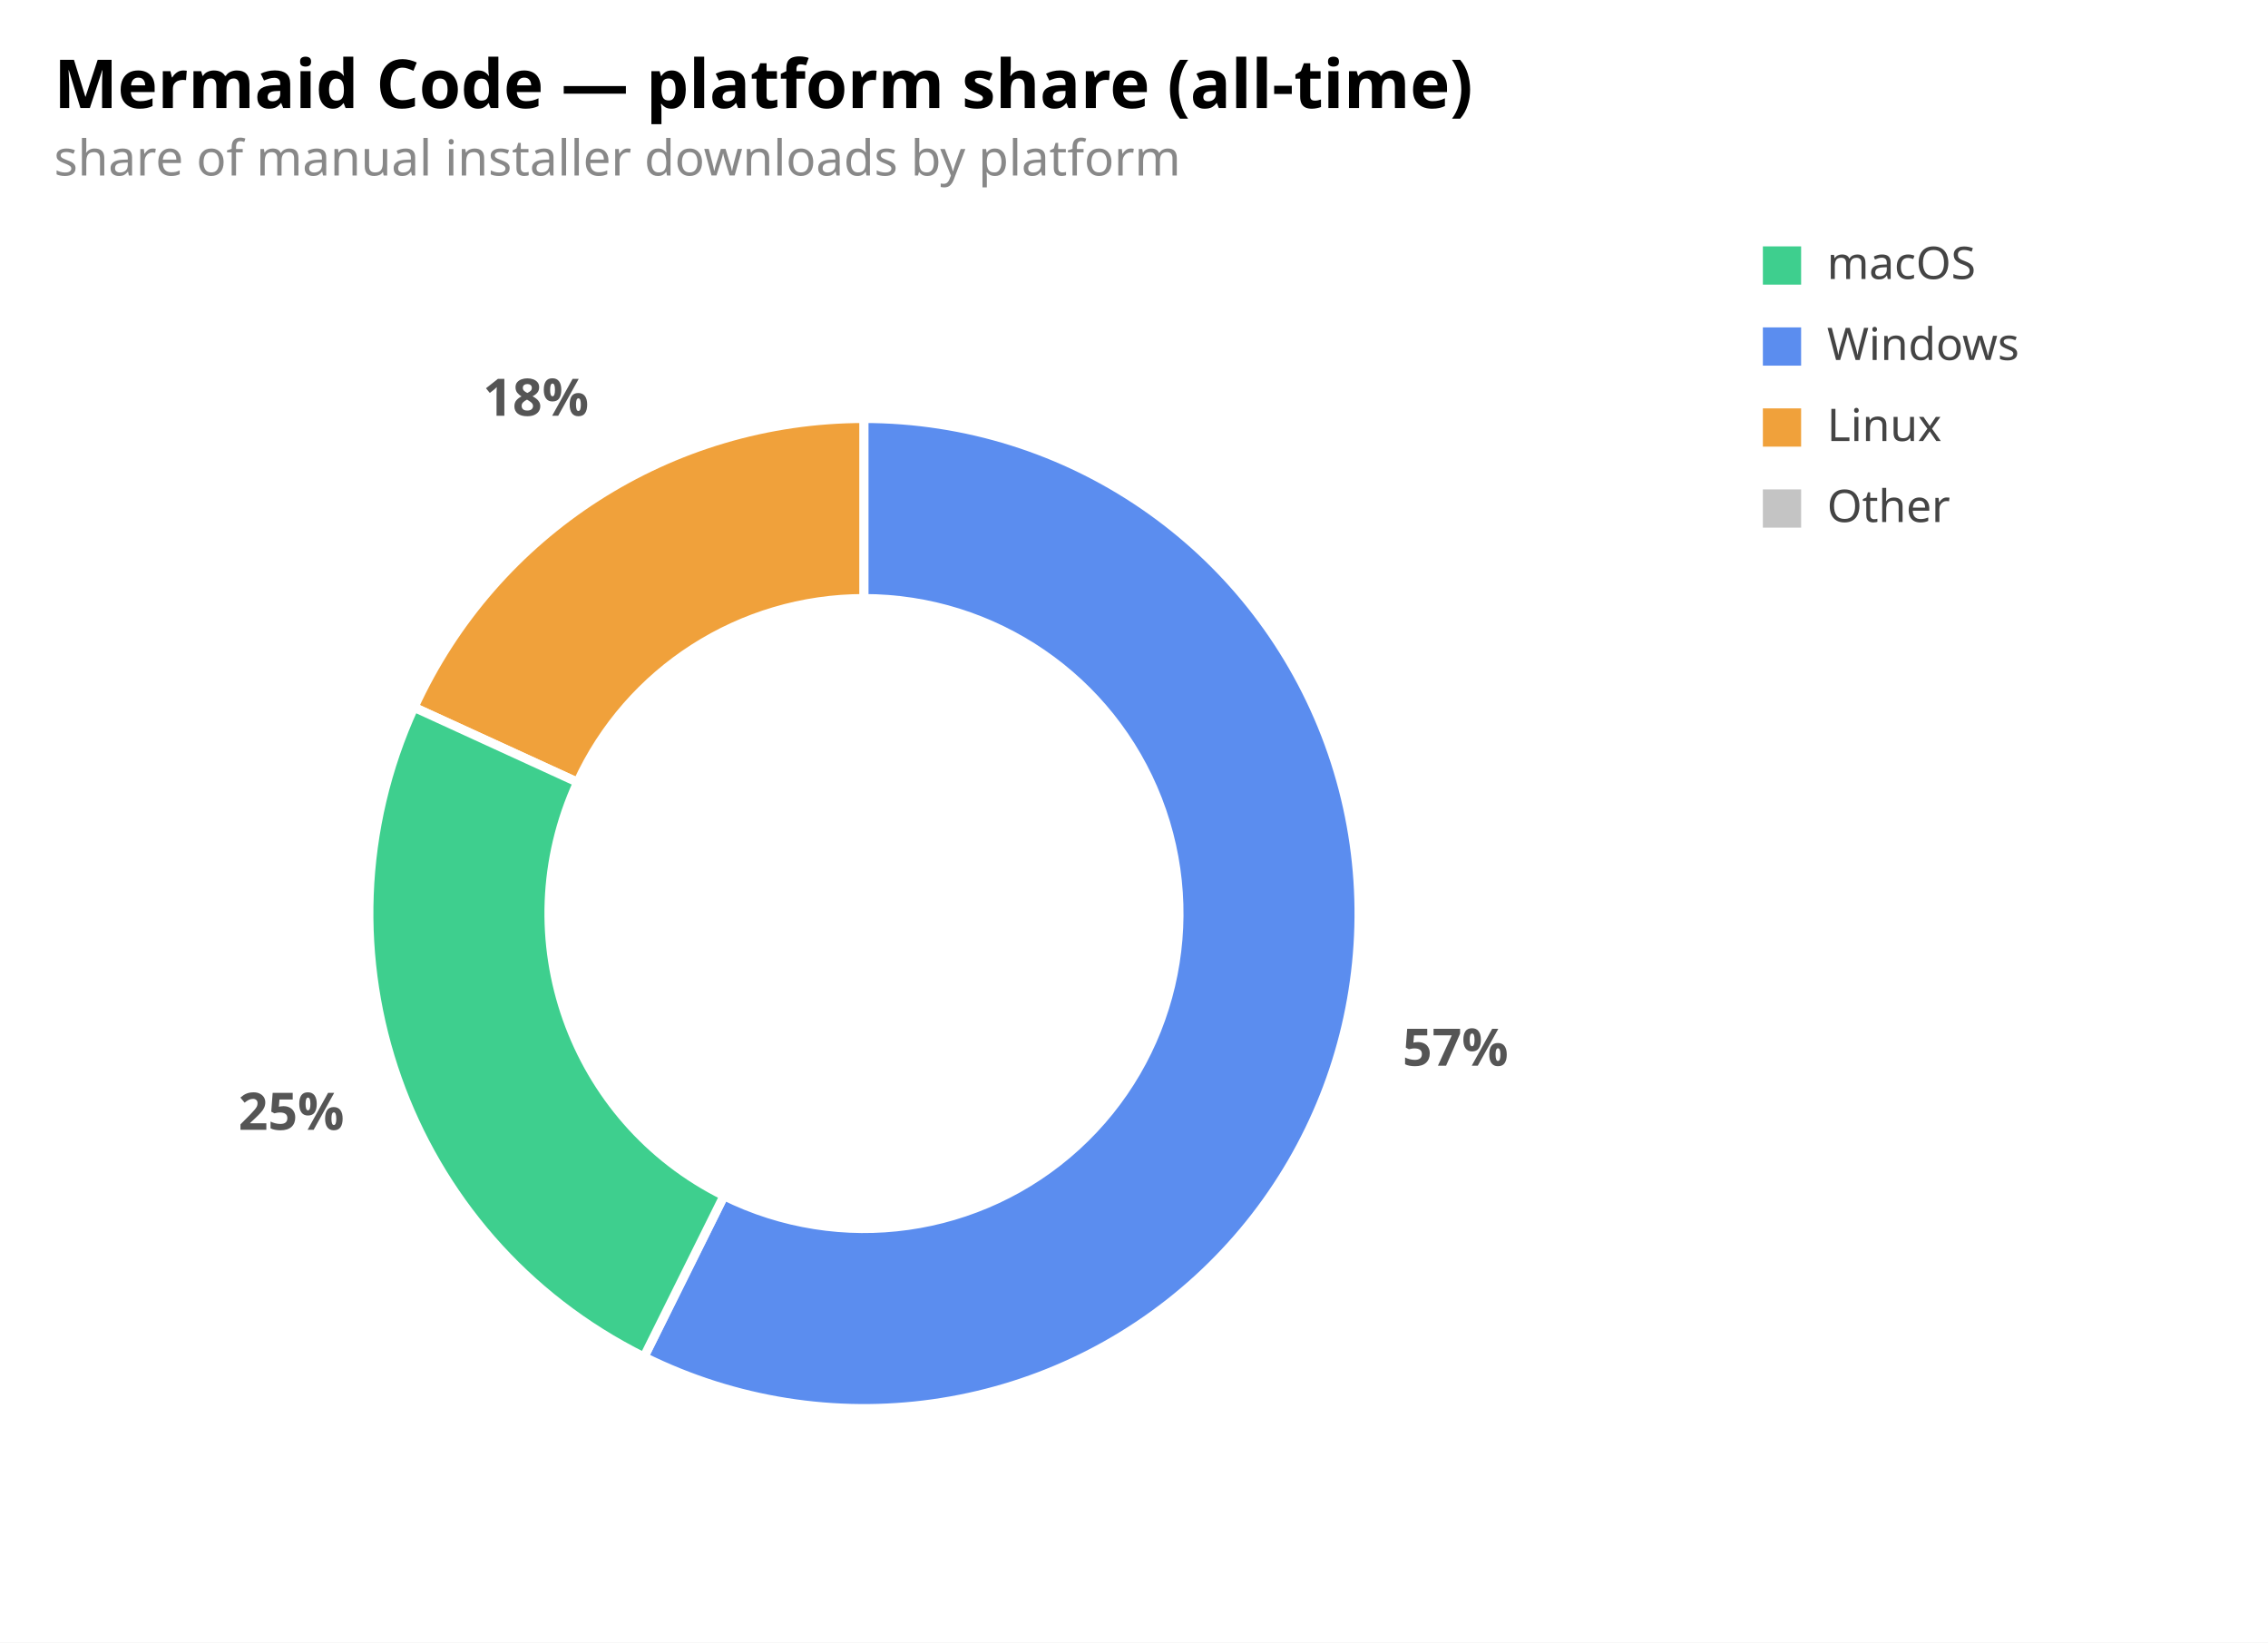
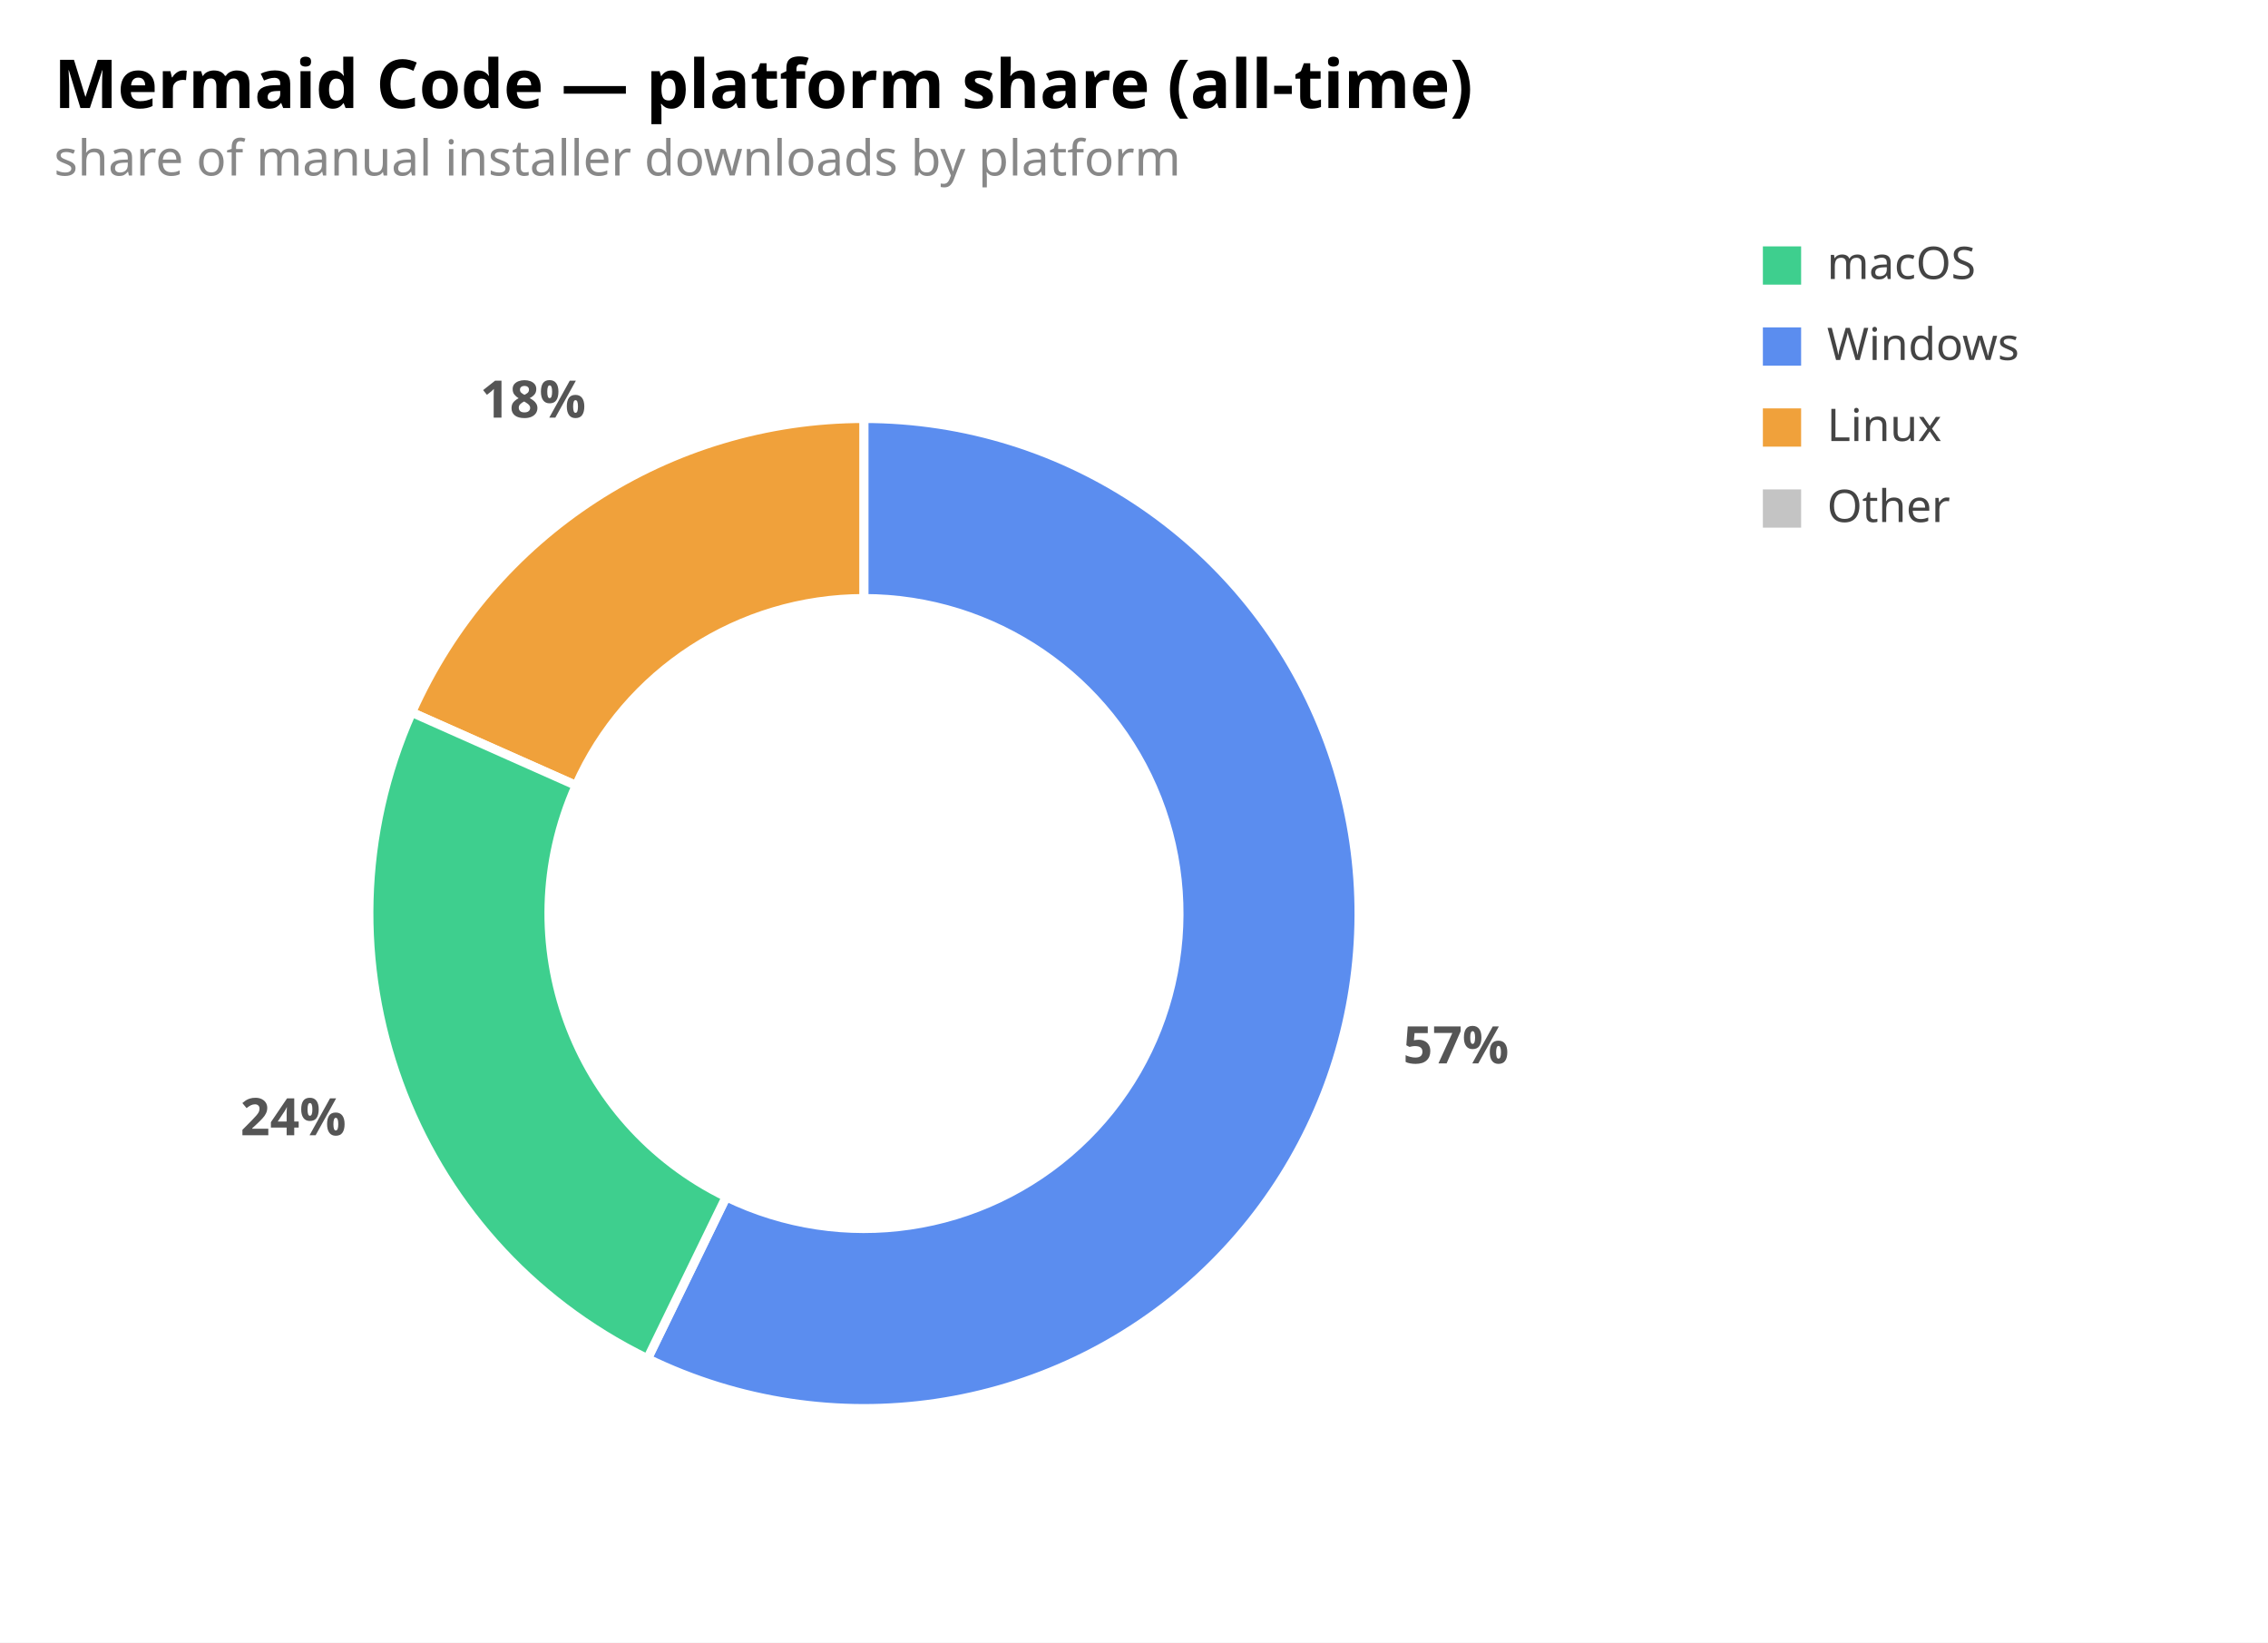
<svg xmlns="http://www.w3.org/2000/svg" version="1.1" class="marks" width="504" height="365" viewBox="0 0 504 365">
  <rect width="504" height="365" fill="white" />
  <g fill="none" stroke-miterlimit="4" transform="translate(12,53)">
    <g class="mark-group role-frame root" role="graphics-object" aria-roledescription="group mark container">
      <g transform="translate(0,0)">
        <path class="background" aria-hidden="true" d="M0,0h360v300h-360Z" />
        <g>
          <g class="mark-arc role-mark layer_0_marks" role="graphics-object" aria-roledescription="arc mark container">
-             <path aria-label="downloads: 83; platform: Linux" role="graphics-symbol" aria-roledescription="arc mark" transform="translate(180,150)" d="M0,-110A110,110,0,0,0,-100.002,-45.821L-63.638,-29.159A70,70,0,0,1,0,-70Z" fill="#f0a13b" stroke="white" stroke-width="2" />
-             <path aria-label="downloads: 262; platform: Windows" role="graphics-symbol" aria-roledescription="arc mark" transform="translate(180,150)" d="M-48.892,98.537A110,110,0,1,0,0,-110L0,-70A70,70,0,1,1,-31.113,62.706Z" fill="#5b8def" stroke="white" stroke-width="2" />
-             <path aria-label="downloads: 112; platform: macOS" role="graphics-symbol" aria-roledescription="arc mark" transform="translate(180,150)" d="M-100.002,-45.821A110,110,0,0,0,-48.892,98.537L-31.113,62.706A70,70,0,0,1,-63.638,-29.159Z" fill="#3ecf8e" stroke="white" stroke-width="2" />
+             <path aria-label="downloads: 84; platform: Linux" role="graphics-symbol" aria-roledescription="arc mark" transform="translate(180,150)" d="M0,-110A110,110,0,0,0,-100.51,-44.695L-63.961,-28.442A70,70,0,0,1,0,-70Z" fill="#f0a13b" stroke="white" stroke-width="2" />
+             <path aria-label="downloads: 262; platform: Windows" role="graphics-symbol" aria-roledescription="arc mark" transform="translate(180,150)" d="M-48.115,98.919A110,110,0,1,0,0,-110L0,-70A70,70,0,1,1,-30.619,62.948Z" fill="#5b8def" stroke="white" stroke-width="2" />
+             <path aria-label="downloads: 112; platform: macOS" role="graphics-symbol" aria-roledescription="arc mark" transform="translate(180,150)" d="M-100.51,-44.695A110,110,0,0,0,-48.115,98.919L-30.619,62.948A70,70,0,0,1,-63.961,-28.442Z" fill="#3ecf8e" stroke="white" stroke-width="2" />
          </g>
          <g class="mark-text role-mark layer_1_marks" role="graphics-object" aria-roledescription="text mark container">
-             <text aria-label="downloads: 83; platform: Linux; frac: 18%" role="graphics-symbol" aria-roledescription="text mark" text-anchor="middle" transform="translate(107.0845,39.38518)" font-family="sans-serif" font-size="11.5px" font-weight="600" fill="#555" opacity="1">18%</text>
-             <text aria-label="downloads: 262; platform: Windows; frac: 57%" role="graphics-symbol" aria-roledescription="text mark" text-anchor="middle" transform="translate(311.436,183.8153)" font-family="sans-serif" font-size="11.5px" font-weight="600" fill="#555" opacity="1">57%</text>
-             <text aria-label="downloads: 112; platform: macOS; frac: 25%" role="graphics-symbol" aria-roledescription="text mark" text-anchor="middle" transform="translate(52.74082,198.0566)" font-family="sans-serif" font-size="11.5px" font-weight="600" fill="#555" opacity="1">25%</text>
+             <text aria-label="downloads: 84; platform: Linux; frac: 18%" role="graphics-symbol" aria-roledescription="text mark" text-anchor="middle" transform="translate(106.4478,39.79629)" font-family="sans-serif" font-size="11.5px" font-weight="600" fill="#555" opacity="1">18%</text>
+             <text aria-label="downloads: 262; platform: Windows; frac: 57%" role="graphics-symbol" aria-roledescription="text mark" text-anchor="middle" transform="translate(311.5561,183.2982)" font-family="sans-serif" font-size="11.5px" font-weight="600" fill="#555" opacity="1">57%</text>
+             <text aria-label="downloads: 112; platform: macOS; frac: 24%" role="graphics-symbol" aria-roledescription="text mark" text-anchor="middle" transform="translate(53.17672,199.2694)" font-family="sans-serif" font-size="11.5px" font-weight="600" fill="#555" opacity="1">24%</text>
          </g>
          <g class="mark-group role-legend" role="graphics-symbol" aria-roledescription="legend" aria-label="Symbol legend for fill color with 4 values: macOS, Windows, Linux, Other">
            <g transform="translate(378,0)">
              <path class="background" aria-hidden="true" d="M0,0h72v68h-72Z" pointer-events="none" />
              <g>
                <g class="mark-group role-legend-entry">
                  <g transform="translate(0,0)">
                    <path class="background" aria-hidden="true" d="M0,0h0v0h0Z" pointer-events="none" />
                    <g>
                      <g class="mark-group role-scope" role="graphics-object" aria-roledescription="group mark container">
                        <g transform="translate(0,0)">
                          <path class="background" aria-hidden="true" d="M0,0h72v14h-72Z" pointer-events="none" opacity="1" />
                          <g>
                            <g class="mark-symbol role-legend-symbol" pointer-events="none">
                              <path transform="translate(6,6)" d="M-5,-5h10v10h-10Z" fill="#3ecf8e" stroke="white" stroke-width="1.5" opacity="1" />
                            </g>
                            <g class="mark-text role-legend-label" pointer-events="none">
                              <text text-anchor="start" transform="translate(16,9)" font-family="sans-serif" font-size="10px" fill="#444" opacity="1">macOS</text>
                            </g>
                          </g>
                          <path class="foreground" aria-hidden="true" d="" pointer-events="none" display="none" />
                        </g>
                        <g transform="translate(0,18)">
                          <path class="background" aria-hidden="true" d="M0,0h72v14h-72Z" pointer-events="none" opacity="1" />
                          <g>
                            <g class="mark-symbol role-legend-symbol" pointer-events="none">
                              <path transform="translate(6,6)" d="M-5,-5h10v10h-10Z" fill="#5b8def" stroke="white" stroke-width="1.5" opacity="1" />
                            </g>
                            <g class="mark-text role-legend-label" pointer-events="none">
                              <text text-anchor="start" transform="translate(16,9)" font-family="sans-serif" font-size="10px" fill="#444" opacity="1">Windows</text>
                            </g>
                          </g>
                          <path class="foreground" aria-hidden="true" d="" pointer-events="none" display="none" />
                        </g>
                        <g transform="translate(0,36)">
                          <path class="background" aria-hidden="true" d="M0,0h72v14h-72Z" pointer-events="none" opacity="1" />
                          <g>
                            <g class="mark-symbol role-legend-symbol" pointer-events="none">
                              <path transform="translate(6,6)" d="M-5,-5h10v10h-10Z" fill="#f0a13b" stroke="white" stroke-width="1.5" opacity="1" />
                            </g>
                            <g class="mark-text role-legend-label" pointer-events="none">
                              <text text-anchor="start" transform="translate(16,9)" font-family="sans-serif" font-size="10px" fill="#444" opacity="1">Linux</text>
                            </g>
                          </g>
                          <path class="foreground" aria-hidden="true" d="" pointer-events="none" display="none" />
                        </g>
                        <g transform="translate(0,54)">
                          <path class="background" aria-hidden="true" d="M0,0h72v14h-72Z" pointer-events="none" opacity="1" />
                          <g>
                            <g class="mark-symbol role-legend-symbol" pointer-events="none">
                              <path transform="translate(6,6)" d="M-5,-5h10v10h-10Z" fill="#c4c4c4" stroke="white" stroke-width="1.5" opacity="1" />
                            </g>
                            <g class="mark-text role-legend-label" pointer-events="none">
                              <text text-anchor="start" transform="translate(16,9)" font-family="sans-serif" font-size="10px" fill="#444" opacity="1">Other</text>
                            </g>
                          </g>
                          <path class="foreground" aria-hidden="true" d="" pointer-events="none" display="none" />
                        </g>
                      </g>
                    </g>
                    <path class="foreground" aria-hidden="true" d="" pointer-events="none" display="none" />
                  </g>
                </g>
              </g>
              <path class="foreground" aria-hidden="true" d="" pointer-events="none" display="none" />
            </g>
          </g>
          <g class="mark-group role-title">
            <g transform="translate(0,-41)">
              <path class="background" aria-hidden="true" d="M0,0h0v0h0Z" pointer-events="none" />
              <g>
                <g class="mark-text role-title-text" role="graphics-symbol" aria-roledescription="title" aria-label="Title text 'Mermaid Code — platform share (all-time)'" pointer-events="none">
                  <text text-anchor="start" transform="translate(0,12)" font-family="sans-serif" font-size="15px" font-weight="600" fill="#000" opacity="1">Mermaid Code — platform share (all-time)</text>
                </g>
                <g class="mark-text role-title-subtitle" role="graphics-symbol" aria-roledescription="subtitle" aria-label="Subtitle text 'share of manual installer downloads by platform'" pointer-events="none">
                  <text text-anchor="start" transform="translate(0,27)" font-family="sans-serif" font-size="11px" fill="#888" opacity="1">share of manual installer downloads by platform</text>
                </g>
              </g>
              <path class="foreground" aria-hidden="true" d="" pointer-events="none" display="none" />
            </g>
          </g>
        </g>
        <path class="foreground" aria-hidden="true" d="" display="none" />
      </g>
    </g>
  </g>
</svg>
